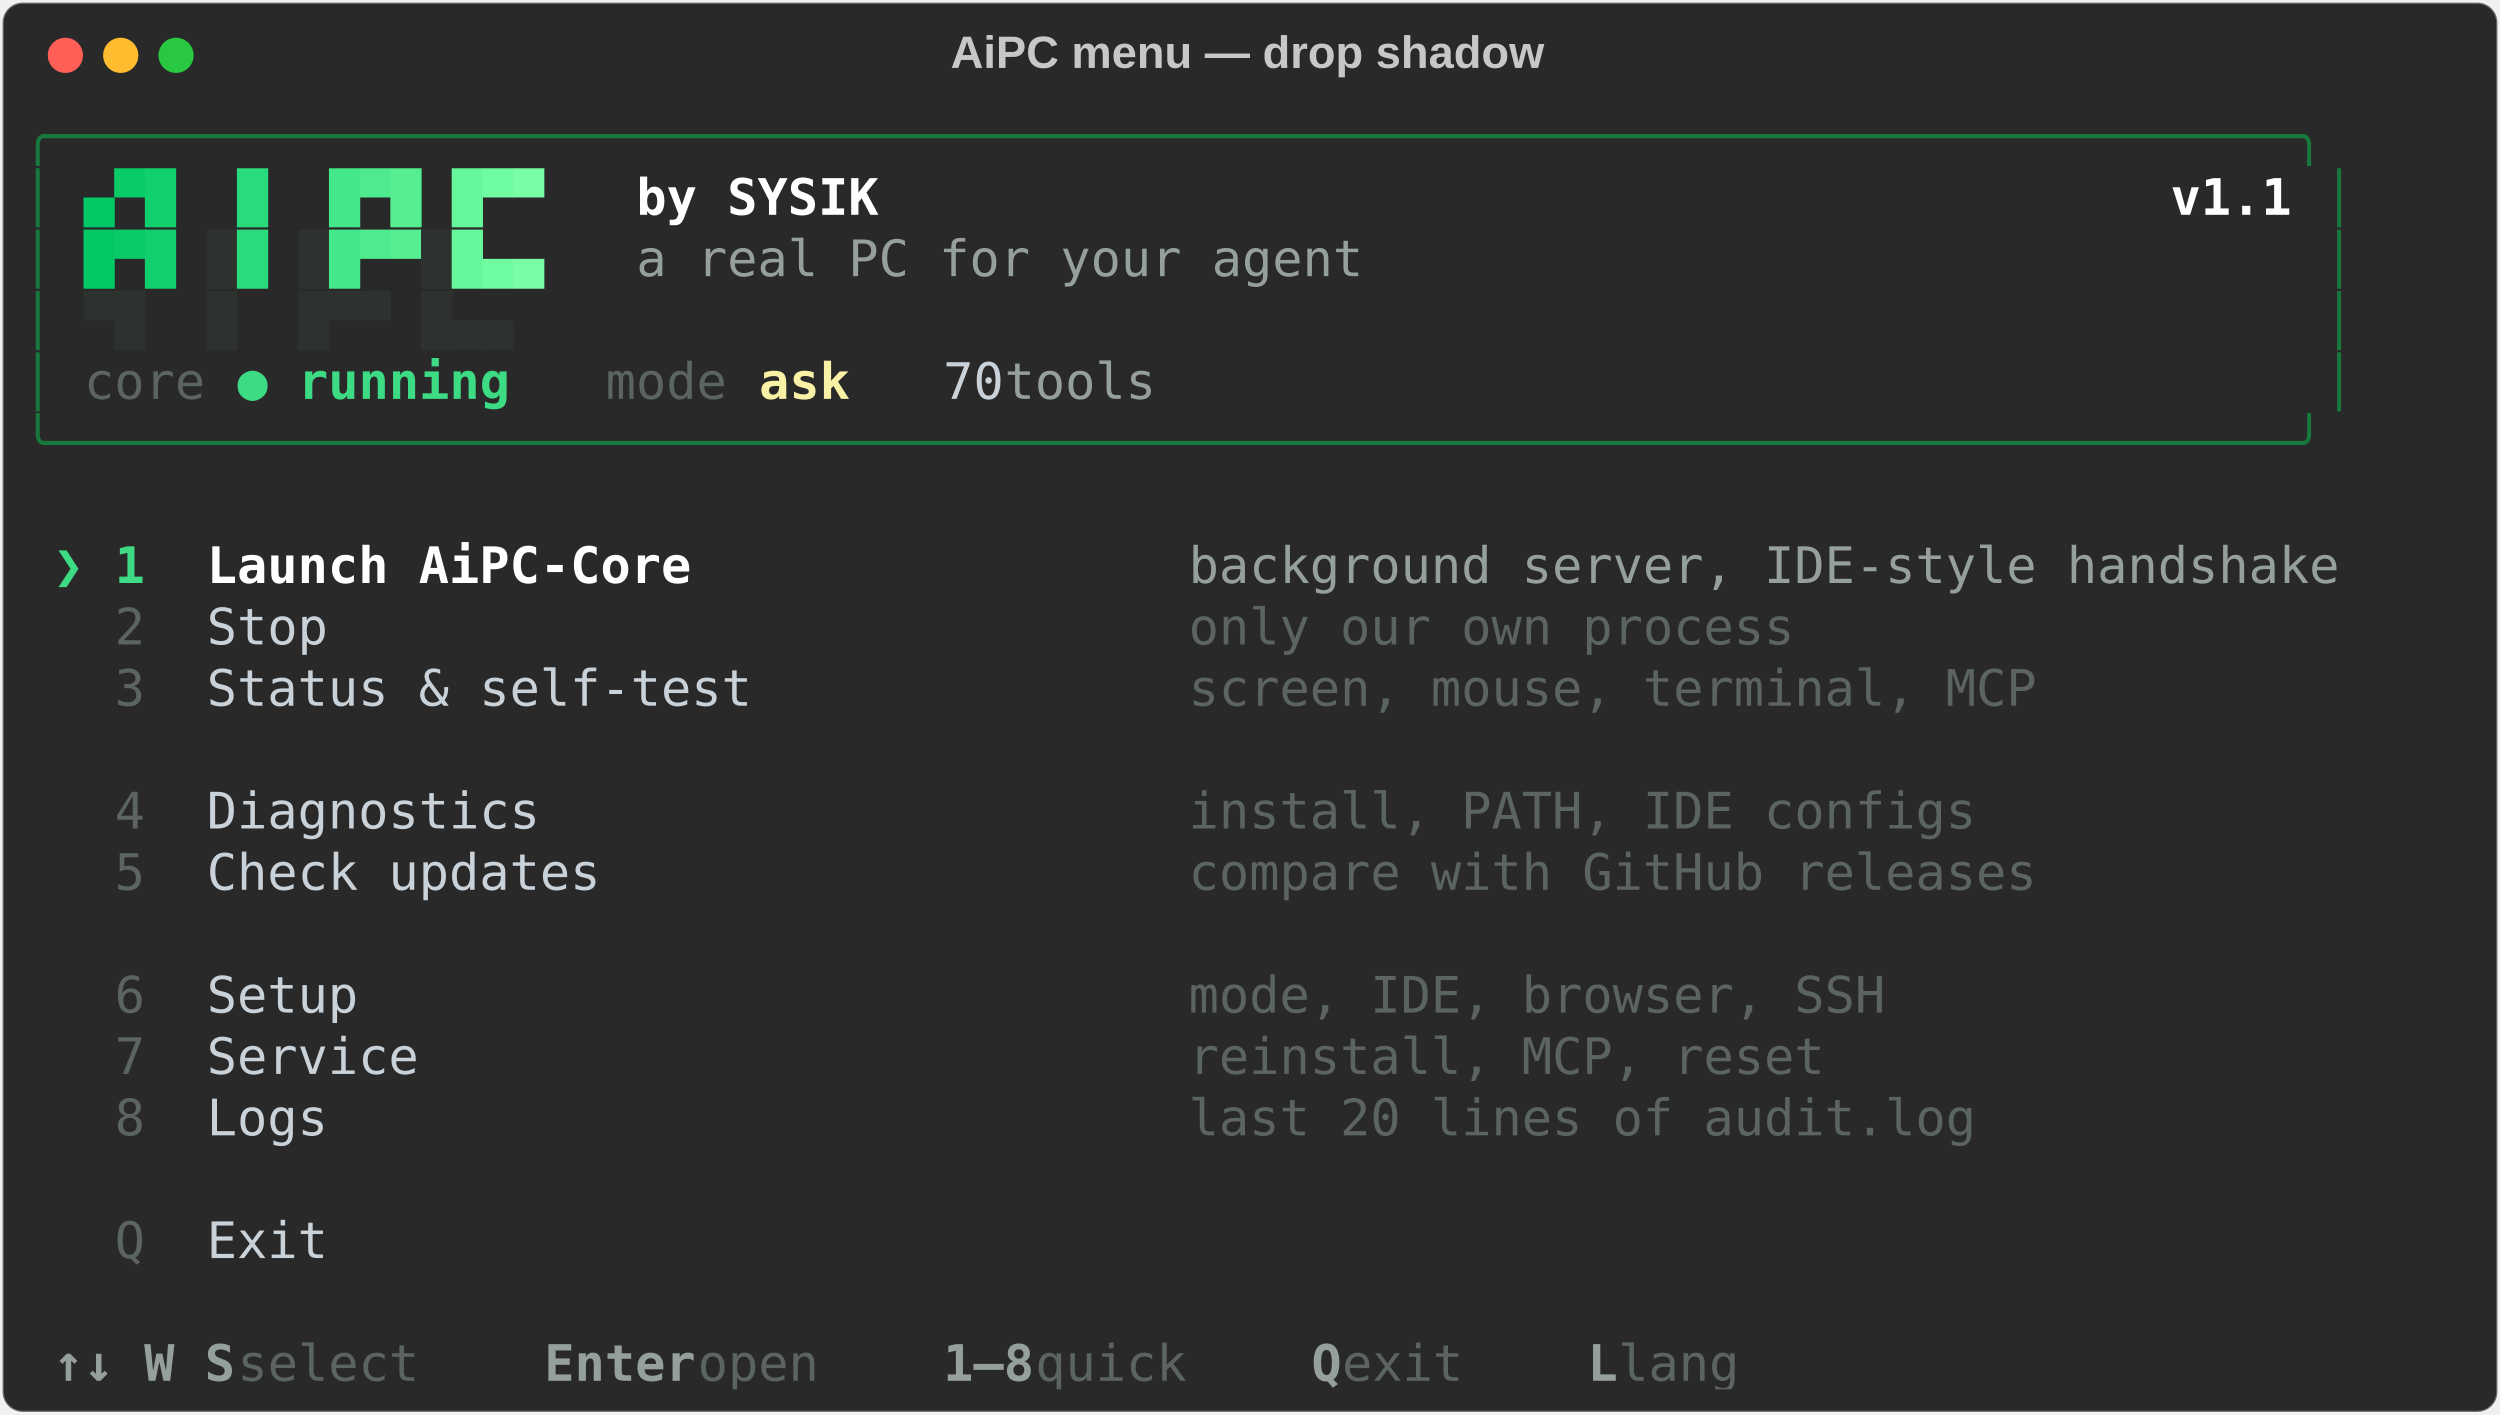
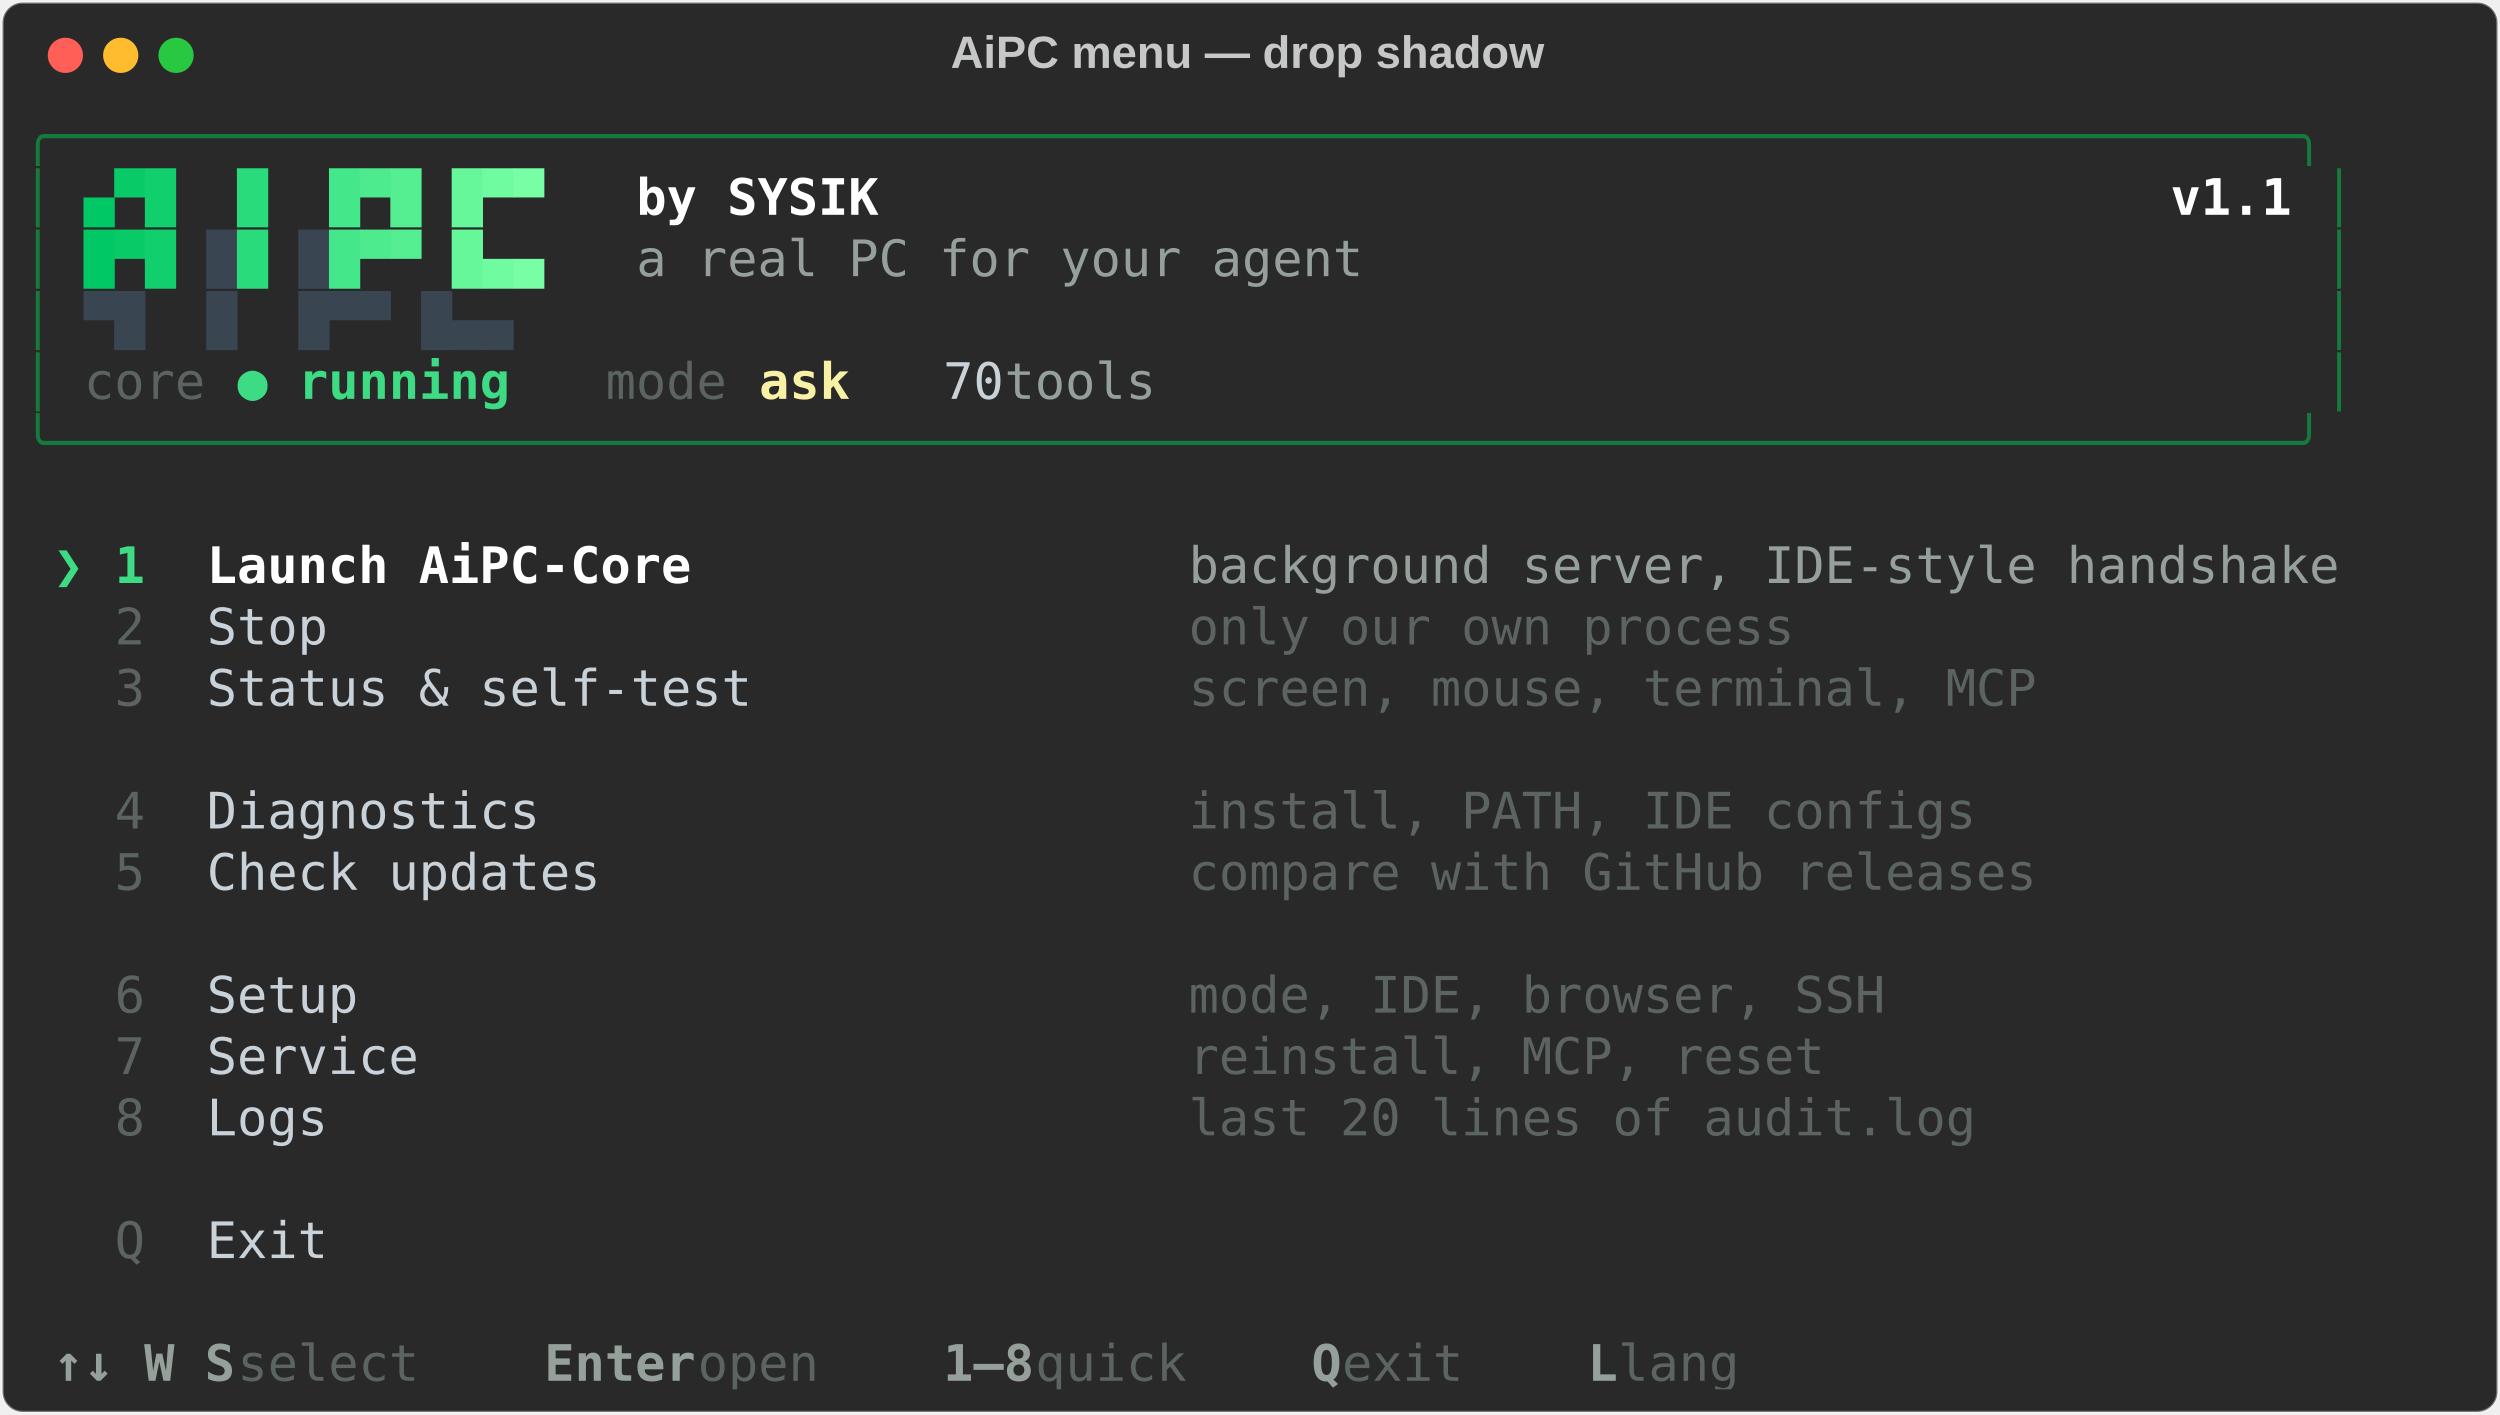
<svg xmlns="http://www.w3.org/2000/svg" class="rich-terminal" viewBox="0 0 994 562.4">
  <style>

    @font-face {
        font-family: "Fira Code";
        src: local("FiraCode-Regular"),
                url("https://cdnjs.cloudflare.com/ajax/libs/firacode/6.2.0/woff2/FiraCode-Regular.woff2") format("woff2"),
                url("https://cdnjs.cloudflare.com/ajax/libs/firacode/6.2.0/woff/FiraCode-Regular.woff") format("woff");
        font-style: normal;
        font-weight: 400;
    }
    @font-face {
        font-family: "Fira Code";
        src: local("FiraCode-Bold"),
                url("https://cdnjs.cloudflare.com/ajax/libs/firacode/6.2.0/woff2/FiraCode-Bold.woff2") format("woff2"),
                url("https://cdnjs.cloudflare.com/ajax/libs/firacode/6.2.0/woff/FiraCode-Bold.woff") format("woff");
        font-style: bold;
        font-weight: 700;
    }

-     .terminal-2892893729-matrix {
+     .terminal-272428277-matrix {
        font-family: Fira Code, monospace;
        font-size: 20px;
        line-height: 24.4px;
        font-variant-east-asian: full-width;
    }

-     .terminal-2892893729-title {
+     .terminal-272428277-title {
        font-size: 18px;
        font-weight: bold;
        font-family: arial;
    }

-     .terminal-2892893729-r1 { fill: #167a3c }
- .terminal-2892893729-r2 { fill: #c5c8c6 }
- .terminal-2892893729-r3 { fill: #00c864;font-weight: bold }
- .terminal-2892893729-r4 { fill: #08cb68;font-weight: bold }
- .terminal-2892893729-r5 { fill: #11cf6d;font-weight: bold }
- .terminal-2892893729-r6 { fill: #19d371;font-weight: bold }
- .terminal-2892893729-r7 { fill: #22d776;font-weight: bold }
- .terminal-2892893729-r8 { fill: #2adb7b;font-weight: bold }
- .terminal-2892893729-r9 { fill: #33df7f;font-weight: bold }
- .terminal-2892893729-r10 { fill: #3ce384;font-weight: bold }
- .terminal-2892893729-r11 { fill: #44e789;font-weight: bold }
- .terminal-2892893729-r12 { fill: #4deb8d;font-weight: bold }
- .terminal-2892893729-r13 { fill: #55ef92;font-weight: bold }
- .terminal-2892893729-r14 { fill: #5ef397;font-weight: bold }
- .terminal-2892893729-r15 { fill: #66f79b;font-weight: bold }
- .terminal-2892893729-r16 { fill: #6ffba0;font-weight: bold }
- .terminal-2892893729-r17 { fill: #78ffa5;font-weight: bold }
- .terminal-2892893729-r18 { fill: #ffffff;font-weight: bold }
- .terminal-2892893729-r19 { fill: #2d322f }
- .terminal-2892893729-r20 { fill: #96a09a }
- .terminal-2892893729-r21 { fill: #5b645f }
- .terminal-2892893729-r22 { fill: #3ddc84;font-weight: bold }
- .terminal-2892893729-r23 { fill: #f9f1a5;font-weight: bold }
- .terminal-2892893729-r24 { fill: #c9d1d9 }
- .terminal-2892893729-r25 { fill: #96a09a;font-weight: bold }
+     .terminal-272428277-r1 { fill: #167a3c }
+ .terminal-272428277-r2 { fill: #c5c8c6 }
+ .terminal-272428277-r3 { fill: #00c864;font-weight: bold }
+ .terminal-272428277-r4 { fill: #08cb68;font-weight: bold }
+ .terminal-272428277-r5 { fill: #11cf6d;font-weight: bold }
+ .terminal-272428277-r6 { fill: #19d371;font-weight: bold }
+ .terminal-272428277-r7 { fill: #22d776;font-weight: bold }
+ .terminal-272428277-r8 { fill: #2adb7b;font-weight: bold }
+ .terminal-272428277-r9 { fill: #33df7f;font-weight: bold }
+ .terminal-272428277-r10 { fill: #3ce384;font-weight: bold }
+ .terminal-272428277-r11 { fill: #44e789;font-weight: bold }
+ .terminal-272428277-r12 { fill: #4deb8d;font-weight: bold }
+ .terminal-272428277-r13 { fill: #55ef92;font-weight: bold }
+ .terminal-272428277-r14 { fill: #5ef397;font-weight: bold }
+ .terminal-272428277-r15 { fill: #66f79b;font-weight: bold }
+ .terminal-272428277-r16 { fill: #6ffba0;font-weight: bold }
+ .terminal-272428277-r17 { fill: #78ffa5;font-weight: bold }
+ .terminal-272428277-r18 { fill: #ffffff;font-weight: bold }
+ .terminal-272428277-r19 { fill: #3a4552 }
+ .terminal-272428277-r20 { fill: #96a09a }
+ .terminal-272428277-r21 { fill: #5b645f }
+ .terminal-272428277-r22 { fill: #3ddc84;font-weight: bold }
+ .terminal-272428277-r23 { fill: #f9f1a5;font-weight: bold }
+ .terminal-272428277-r24 { fill: #c9d1d9 }
+ .terminal-272428277-r25 { fill: #96a09a;font-weight: bold }
    </style>
  <defs>
-     <clipPath id="terminal-2892893729-clip-terminal">
+     <clipPath id="terminal-272428277-clip-terminal">
      <rect x="0" y="0" width="975.0" height="511.4" />
    </clipPath>
-     <clipPath id="terminal-2892893729-line-0">
+     <clipPath id="terminal-272428277-line-0">
      <rect x="0" y="1.5" width="976" height="24.65" />
    </clipPath>
-     <clipPath id="terminal-2892893729-line-1">
+     <clipPath id="terminal-272428277-line-1">
      <rect x="0" y="25.9" width="976" height="24.65" />
    </clipPath>
-     <clipPath id="terminal-2892893729-line-2">
+     <clipPath id="terminal-272428277-line-2">
      <rect x="0" y="50.3" width="976" height="24.65" />
    </clipPath>
-     <clipPath id="terminal-2892893729-line-3">
+     <clipPath id="terminal-272428277-line-3">
      <rect x="0" y="74.7" width="976" height="24.65" />
    </clipPath>
-     <clipPath id="terminal-2892893729-line-4">
+     <clipPath id="terminal-272428277-line-4">
      <rect x="0" y="99.1" width="976" height="24.65" />
    </clipPath>
-     <clipPath id="terminal-2892893729-line-5">
+     <clipPath id="terminal-272428277-line-5">
      <rect x="0" y="123.5" width="976" height="24.65" />
    </clipPath>
-     <clipPath id="terminal-2892893729-line-6">
+     <clipPath id="terminal-272428277-line-6">
      <rect x="0" y="147.9" width="976" height="24.65" />
    </clipPath>
-     <clipPath id="terminal-2892893729-line-7">
+     <clipPath id="terminal-272428277-line-7">
      <rect x="0" y="172.3" width="976" height="24.65" />
    </clipPath>
-     <clipPath id="terminal-2892893729-line-8">
+     <clipPath id="terminal-272428277-line-8">
      <rect x="0" y="196.7" width="976" height="24.65" />
    </clipPath>
-     <clipPath id="terminal-2892893729-line-9">
+     <clipPath id="terminal-272428277-line-9">
      <rect x="0" y="221.1" width="976" height="24.65" />
    </clipPath>
-     <clipPath id="terminal-2892893729-line-10">
+     <clipPath id="terminal-272428277-line-10">
      <rect x="0" y="245.5" width="976" height="24.65" />
    </clipPath>
-     <clipPath id="terminal-2892893729-line-11">
+     <clipPath id="terminal-272428277-line-11">
      <rect x="0" y="269.9" width="976" height="24.65" />
    </clipPath>
-     <clipPath id="terminal-2892893729-line-12">
+     <clipPath id="terminal-272428277-line-12">
      <rect x="0" y="294.3" width="976" height="24.65" />
    </clipPath>
-     <clipPath id="terminal-2892893729-line-13">
+     <clipPath id="terminal-272428277-line-13">
      <rect x="0" y="318.7" width="976" height="24.65" />
    </clipPath>
-     <clipPath id="terminal-2892893729-line-14">
+     <clipPath id="terminal-272428277-line-14">
      <rect x="0" y="343.1" width="976" height="24.65" />
    </clipPath>
-     <clipPath id="terminal-2892893729-line-15">
+     <clipPath id="terminal-272428277-line-15">
      <rect x="0" y="367.5" width="976" height="24.65" />
    </clipPath>
-     <clipPath id="terminal-2892893729-line-16">
+     <clipPath id="terminal-272428277-line-16">
      <rect x="0" y="391.9" width="976" height="24.65" />
    </clipPath>
-     <clipPath id="terminal-2892893729-line-17">
+     <clipPath id="terminal-272428277-line-17">
      <rect x="0" y="416.3" width="976" height="24.65" />
    </clipPath>
-     <clipPath id="terminal-2892893729-line-18">
+     <clipPath id="terminal-272428277-line-18">
      <rect x="0" y="440.7" width="976" height="24.65" />
    </clipPath>
-     <clipPath id="terminal-2892893729-line-19">
+     <clipPath id="terminal-272428277-line-19">
      <rect x="0" y="465.1" width="976" height="24.65" />
    </clipPath>
  </defs>
  <rect fill="#292929" stroke="rgba(255,255,255,0.35)" stroke-width="1" x="1" y="1" width="992" height="560.4" rx="8" />
-   <text class="terminal-2892893729-title" fill="#c5c8c6" text-anchor="middle" x="496" y="27">AiPC menu — drop shadow</text>
+   <text class="terminal-272428277-title" fill="#c5c8c6" text-anchor="middle" x="496" y="27">AiPC menu — drop shadow</text>
  <g transform="translate(26,22)">
    <circle cx="0" cy="0" r="7" fill="#ff5f57" />
    <circle cx="22" cy="0" r="7" fill="#febc2e" />
    <circle cx="44" cy="0" r="7" fill="#28c840" />
  </g>
-   <g transform="translate(9, 41)" clip-path="url(#terminal-2892893729-clip-terminal)">
-     <g class="terminal-2892893729-matrix">
-       <text class="terminal-2892893729-r1" x="0" y="20" textLength="927.2" clip-path="url(#terminal-2892893729-line-0)">╭──────────────────────────────────────────────────────────────────────────╮</text>
-       <text class="terminal-2892893729-r2" x="976" y="20" textLength="12.2" clip-path="url(#terminal-2892893729-line-0)">
- </text>
-       <text class="terminal-2892893729-r1" x="0" y="44.4" textLength="12.2" clip-path="url(#terminal-2892893729-line-1)">│</text>
-       <text class="terminal-2892893729-r3" x="24.4" y="44.4" textLength="12.2" clip-path="url(#terminal-2892893729-line-1)">▄</text>
-       <text class="terminal-2892893729-r4" x="36.6" y="44.4" textLength="12.2" clip-path="url(#terminal-2892893729-line-1)">▀</text>
-       <text class="terminal-2892893729-r5" x="48.8" y="44.4" textLength="12.2" clip-path="url(#terminal-2892893729-line-1)">█</text>
-       <text class="terminal-2892893729-r8" x="85.4" y="44.4" textLength="12.2" clip-path="url(#terminal-2892893729-line-1)">█</text>
-       <text class="terminal-2892893729-r11" x="122" y="44.4" textLength="12.2" clip-path="url(#terminal-2892893729-line-1)">█</text>
-       <text class="terminal-2892893729-r12" x="134.2" y="44.4" textLength="12.2" clip-path="url(#terminal-2892893729-line-1)">▀</text>
-       <text class="terminal-2892893729-r13" x="146.4" y="44.4" textLength="12.2" clip-path="url(#terminal-2892893729-line-1)">█</text>
-       <text class="terminal-2892893729-r15" x="170.8" y="44.4" textLength="12.2" clip-path="url(#terminal-2892893729-line-1)">█</text>
-       <text class="terminal-2892893729-r16" x="183" y="44.4" textLength="12.2" clip-path="url(#terminal-2892893729-line-1)">▀</text>
-       <text class="terminal-2892893729-r17" x="195.2" y="44.4" textLength="12.2" clip-path="url(#terminal-2892893729-line-1)">▀</text>
-       <text class="terminal-2892893729-r18" x="244" y="44.4" textLength="97.6" clip-path="url(#terminal-2892893729-line-1)">by SYSIK</text>
-       <text class="terminal-2892893729-r18" x="854" y="44.4" textLength="48.8" clip-path="url(#terminal-2892893729-line-1)">v1.1</text>
-       <text class="terminal-2892893729-r1" x="915" y="44.4" textLength="12.2" clip-path="url(#terminal-2892893729-line-1)">│</text>
-       <text class="terminal-2892893729-r2" x="976" y="44.4" textLength="12.2" clip-path="url(#terminal-2892893729-line-1)">
- </text>
-       <text class="terminal-2892893729-r1" x="0" y="68.8" textLength="12.2" clip-path="url(#terminal-2892893729-line-2)">│</text>
-       <text class="terminal-2892893729-r3" x="24.4" y="68.8" textLength="12.2" clip-path="url(#terminal-2892893729-line-2)">█</text>
-       <text class="terminal-2892893729-r4" x="36.6" y="68.8" textLength="12.2" clip-path="url(#terminal-2892893729-line-2)">▀</text>
-       <text class="terminal-2892893729-r5" x="48.8" y="68.8" textLength="12.2" clip-path="url(#terminal-2892893729-line-2)">█</text>
-       <text class="terminal-2892893729-r19" x="73.2" y="68.8" textLength="12.2" clip-path="url(#terminal-2892893729-line-2)">█</text>
-       <text class="terminal-2892893729-r8" x="85.4" y="68.8" textLength="12.2" clip-path="url(#terminal-2892893729-line-2)">█</text>
-       <text class="terminal-2892893729-r19" x="109.8" y="68.8" textLength="12.2" clip-path="url(#terminal-2892893729-line-2)">█</text>
-       <text class="terminal-2892893729-r11" x="122" y="68.8" textLength="12.2" clip-path="url(#terminal-2892893729-line-2)">█</text>
-       <text class="terminal-2892893729-r12" x="134.2" y="68.8" textLength="12.2" clip-path="url(#terminal-2892893729-line-2)">▀</text>
-       <text class="terminal-2892893729-r13" x="146.4" y="68.8" textLength="12.2" clip-path="url(#terminal-2892893729-line-2)">▀</text>
-       <text class="terminal-2892893729-r19" x="158.6" y="68.8" textLength="12.2" clip-path="url(#terminal-2892893729-line-2)">█</text>
-       <text class="terminal-2892893729-r15" x="170.8" y="68.8" textLength="12.2" clip-path="url(#terminal-2892893729-line-2)">█</text>
-       <text class="terminal-2892893729-r16" x="183" y="68.8" textLength="12.2" clip-path="url(#terminal-2892893729-line-2)">▄</text>
-       <text class="terminal-2892893729-r17" x="195.2" y="68.8" textLength="12.2" clip-path="url(#terminal-2892893729-line-2)">▄</text>
-       <text class="terminal-2892893729-r20" x="244" y="68.8" textLength="292.8" clip-path="url(#terminal-2892893729-line-2)">a real PC for your agent</text>
-       <text class="terminal-2892893729-r1" x="915" y="68.8" textLength="12.2" clip-path="url(#terminal-2892893729-line-2)">│</text>
-       <text class="terminal-2892893729-r2" x="976" y="68.8" textLength="12.2" clip-path="url(#terminal-2892893729-line-2)">
- </text>
-       <text class="terminal-2892893729-r1" x="0" y="93.2" textLength="12.2" clip-path="url(#terminal-2892893729-line-3)">│</text>
-       <text class="terminal-2892893729-r19" x="24.4" y="93.2" textLength="12.2" clip-path="url(#terminal-2892893729-line-3)">▀</text>
-       <text class="terminal-2892893729-r19" x="36.6" y="93.2" textLength="12.2" clip-path="url(#terminal-2892893729-line-3)">█</text>
-       <text class="terminal-2892893729-r19" x="73.2" y="93.2" textLength="12.2" clip-path="url(#terminal-2892893729-line-3)">█</text>
-       <text class="terminal-2892893729-r19" x="109.8" y="93.2" textLength="12.2" clip-path="url(#terminal-2892893729-line-3)">█</text>
-       <text class="terminal-2892893729-r19" x="122" y="93.2" textLength="12.2" clip-path="url(#terminal-2892893729-line-3)">▀</text>
-       <text class="terminal-2892893729-r19" x="134.2" y="93.2" textLength="12.2" clip-path="url(#terminal-2892893729-line-3)">▀</text>
-       <text class="terminal-2892893729-r19" x="158.6" y="93.2" textLength="12.2" clip-path="url(#terminal-2892893729-line-3)">█</text>
-       <text class="terminal-2892893729-r19" x="170.8" y="93.2" textLength="12.2" clip-path="url(#terminal-2892893729-line-3)">▄</text>
-       <text class="terminal-2892893729-r19" x="183" y="93.2" textLength="12.2" clip-path="url(#terminal-2892893729-line-3)">▄</text>
-       <text class="terminal-2892893729-r1" x="915" y="93.2" textLength="12.2" clip-path="url(#terminal-2892893729-line-3)">│</text>
-       <text class="terminal-2892893729-r2" x="976" y="93.2" textLength="12.2" clip-path="url(#terminal-2892893729-line-3)">
- </text>
-       <text class="terminal-2892893729-r1" x="0" y="117.6" textLength="12.2" clip-path="url(#terminal-2892893729-line-4)">│</text>
-       <text class="terminal-2892893729-r21" x="24.4" y="117.6" textLength="61" clip-path="url(#terminal-2892893729-line-4)">core </text>
-       <text class="terminal-2892893729-r22" x="85.4" y="117.6" textLength="109.8" clip-path="url(#terminal-2892893729-line-4)">● running</text>
-       <text class="terminal-2892893729-r21" x="231.8" y="117.6" textLength="48.8" clip-path="url(#terminal-2892893729-line-4)">mode</text>
-       <text class="terminal-2892893729-r23" x="292.8" y="117.6" textLength="36.6" clip-path="url(#terminal-2892893729-line-4)">ask</text>
-       <text class="terminal-2892893729-r24" x="366" y="117.6" textLength="24.4" clip-path="url(#terminal-2892893729-line-4)">70</text>
-       <text class="terminal-2892893729-r20" x="390.4" y="117.6" textLength="73.2" clip-path="url(#terminal-2892893729-line-4)"> tools</text>
-       <text class="terminal-2892893729-r1" x="915" y="117.6" textLength="12.2" clip-path="url(#terminal-2892893729-line-4)">│</text>
-       <text class="terminal-2892893729-r2" x="976" y="117.6" textLength="12.2" clip-path="url(#terminal-2892893729-line-4)">
- </text>
-       <text class="terminal-2892893729-r1" x="0" y="142" textLength="927.2" clip-path="url(#terminal-2892893729-line-5)">╰──────────────────────────────────────────────────────────────────────────╯</text>
-       <text class="terminal-2892893729-r2" x="976" y="142" textLength="12.2" clip-path="url(#terminal-2892893729-line-5)">
- </text>
-       <text class="terminal-2892893729-r2" x="976" y="166.4" textLength="12.2" clip-path="url(#terminal-2892893729-line-6)">
- </text>
-       <text class="terminal-2892893729-r22" x="12.2" y="190.8" textLength="12.2" clip-path="url(#terminal-2892893729-line-7)">❯</text>
-       <text class="terminal-2892893729-r22" x="36.6" y="190.8" textLength="12.2" clip-path="url(#terminal-2892893729-line-7)">1</text>
-       <text class="terminal-2892893729-r18" x="73.2" y="190.8" textLength="390.4" clip-path="url(#terminal-2892893729-line-7)">Launch AiPC-Core                </text>
-       <text class="terminal-2892893729-r20" x="463.6" y="190.8" textLength="463.6" clip-path="url(#terminal-2892893729-line-7)">background server, IDE-style handshake</text>
-       <text class="terminal-2892893729-r2" x="976" y="190.8" textLength="12.2" clip-path="url(#terminal-2892893729-line-7)">
- </text>
-       <text class="terminal-2892893729-r21" x="36.6" y="215.2" textLength="12.2" clip-path="url(#terminal-2892893729-line-8)">2</text>
-       <text class="terminal-2892893729-r24" x="73.2" y="215.2" textLength="390.4" clip-path="url(#terminal-2892893729-line-8)">Stop                            </text>
-       <text class="terminal-2892893729-r21" x="463.6" y="215.2" textLength="244" clip-path="url(#terminal-2892893729-line-8)">only our own process</text>
-       <text class="terminal-2892893729-r2" x="976" y="215.2" textLength="12.2" clip-path="url(#terminal-2892893729-line-8)">
- </text>
-       <text class="terminal-2892893729-r21" x="36.6" y="239.6" textLength="12.2" clip-path="url(#terminal-2892893729-line-9)">3</text>
-       <text class="terminal-2892893729-r24" x="73.2" y="239.6" textLength="390.4" clip-path="url(#terminal-2892893729-line-9)">Status &amp; self-test              </text>
-       <text class="terminal-2892893729-r21" x="463.6" y="239.6" textLength="341.6" clip-path="url(#terminal-2892893729-line-9)">screen, mouse, terminal, MCP</text>
-       <text class="terminal-2892893729-r2" x="976" y="239.6" textLength="12.2" clip-path="url(#terminal-2892893729-line-9)">
- </text>
-       <text class="terminal-2892893729-r2" x="976" y="264" textLength="12.2" clip-path="url(#terminal-2892893729-line-10)">
- </text>
-       <text class="terminal-2892893729-r21" x="36.6" y="288.4" textLength="12.2" clip-path="url(#terminal-2892893729-line-11)">4</text>
-       <text class="terminal-2892893729-r24" x="73.2" y="288.4" textLength="390.4" clip-path="url(#terminal-2892893729-line-11)">Diagnostics                     </text>
-       <text class="terminal-2892893729-r21" x="463.6" y="288.4" textLength="317.2" clip-path="url(#terminal-2892893729-line-11)">install, PATH, IDE configs</text>
-       <text class="terminal-2892893729-r2" x="976" y="288.4" textLength="12.2" clip-path="url(#terminal-2892893729-line-11)">
- </text>
-       <text class="terminal-2892893729-r21" x="36.6" y="312.8" textLength="12.2" clip-path="url(#terminal-2892893729-line-12)">5</text>
-       <text class="terminal-2892893729-r24" x="73.2" y="312.8" textLength="390.4" clip-path="url(#terminal-2892893729-line-12)">Check updates                   </text>
-       <text class="terminal-2892893729-r21" x="463.6" y="312.8" textLength="341.6" clip-path="url(#terminal-2892893729-line-12)">compare with GitHub releases</text>
-       <text class="terminal-2892893729-r2" x="976" y="312.8" textLength="12.2" clip-path="url(#terminal-2892893729-line-12)">
- </text>
-       <text class="terminal-2892893729-r2" x="976" y="337.2" textLength="12.2" clip-path="url(#terminal-2892893729-line-13)">
- </text>
-       <text class="terminal-2892893729-r21" x="36.6" y="361.6" textLength="12.2" clip-path="url(#terminal-2892893729-line-14)">6</text>
-       <text class="terminal-2892893729-r24" x="73.2" y="361.6" textLength="390.4" clip-path="url(#terminal-2892893729-line-14)">Setup                           </text>
-       <text class="terminal-2892893729-r21" x="463.6" y="361.6" textLength="280.6" clip-path="url(#terminal-2892893729-line-14)">mode, IDE, browser, SSH</text>
-       <text class="terminal-2892893729-r2" x="976" y="361.6" textLength="12.2" clip-path="url(#terminal-2892893729-line-14)">
- </text>
-       <text class="terminal-2892893729-r21" x="36.6" y="386" textLength="12.2" clip-path="url(#terminal-2892893729-line-15)">7</text>
-       <text class="terminal-2892893729-r24" x="73.2" y="386" textLength="390.4" clip-path="url(#terminal-2892893729-line-15)">Service                         </text>
-       <text class="terminal-2892893729-r21" x="463.6" y="386" textLength="256.2" clip-path="url(#terminal-2892893729-line-15)">reinstall, MCP, reset</text>
-       <text class="terminal-2892893729-r2" x="976" y="386" textLength="12.2" clip-path="url(#terminal-2892893729-line-15)">
- </text>
-       <text class="terminal-2892893729-r21" x="36.6" y="410.4" textLength="12.2" clip-path="url(#terminal-2892893729-line-16)">8</text>
-       <text class="terminal-2892893729-r24" x="73.2" y="410.4" textLength="390.4" clip-path="url(#terminal-2892893729-line-16)">Logs                            </text>
-       <text class="terminal-2892893729-r21" x="463.6" y="410.4" textLength="317.2" clip-path="url(#terminal-2892893729-line-16)">last 20 lines of audit.log</text>
-       <text class="terminal-2892893729-r2" x="976" y="410.4" textLength="12.2" clip-path="url(#terminal-2892893729-line-16)">
- </text>
-       <text class="terminal-2892893729-r2" x="976" y="434.8" textLength="12.2" clip-path="url(#terminal-2892893729-line-17)">
- </text>
-       <text class="terminal-2892893729-r21" x="36.6" y="459.2" textLength="12.2" clip-path="url(#terminal-2892893729-line-18)">Q</text>
-       <text class="terminal-2892893729-r24" x="73.2" y="459.2" textLength="48.8" clip-path="url(#terminal-2892893729-line-18)">Exit</text>
-       <text class="terminal-2892893729-r2" x="976" y="459.2" textLength="12.2" clip-path="url(#terminal-2892893729-line-18)">
- </text>
-       <text class="terminal-2892893729-r2" x="976" y="483.6" textLength="12.2" clip-path="url(#terminal-2892893729-line-19)">
- </text>
-       <text class="terminal-2892893729-r25" x="12.2" y="508" textLength="73.2" clip-path="url(#terminal-2892893729-line-20)">↑↓ W S</text>
-       <text class="terminal-2892893729-r21" x="85.4" y="508" textLength="85.4" clip-path="url(#terminal-2892893729-line-20)"> select</text>
-       <text class="terminal-2892893729-r25" x="207.4" y="508" textLength="61" clip-path="url(#terminal-2892893729-line-20)">Enter</text>
-       <text class="terminal-2892893729-r21" x="268.4" y="508" textLength="61" clip-path="url(#terminal-2892893729-line-20)"> open</text>
-       <text class="terminal-2892893729-r25" x="366" y="508" textLength="36.6" clip-path="url(#terminal-2892893729-line-20)">1–8</text>
-       <text class="terminal-2892893729-r21" x="402.6" y="508" textLength="73.2" clip-path="url(#terminal-2892893729-line-20)"> quick</text>
-       <text class="terminal-2892893729-r25" x="512.4" y="508" textLength="12.2" clip-path="url(#terminal-2892893729-line-20)">Q</text>
-       <text class="terminal-2892893729-r21" x="524.6" y="508" textLength="61" clip-path="url(#terminal-2892893729-line-20)"> exit</text>
-       <text class="terminal-2892893729-r25" x="622.2" y="508" textLength="12.2" clip-path="url(#terminal-2892893729-line-20)">L</text>
-       <text class="terminal-2892893729-r21" x="634.4" y="508" textLength="61" clip-path="url(#terminal-2892893729-line-20)"> lang</text>
-       <text class="terminal-2892893729-r2" x="976" y="508" textLength="12.2" clip-path="url(#terminal-2892893729-line-20)">
+   <g transform="translate(9, 41)" clip-path="url(#terminal-272428277-clip-terminal)">
+     <g class="terminal-272428277-matrix">
+       <text class="terminal-272428277-r1" x="0" y="20" textLength="927.2" clip-path="url(#terminal-272428277-line-0)">╭──────────────────────────────────────────────────────────────────────────╮</text>
+       <text class="terminal-272428277-r2" x="976" y="20" textLength="12.2" clip-path="url(#terminal-272428277-line-0)">
+ </text>
+       <text class="terminal-272428277-r1" x="0" y="44.4" textLength="12.2" clip-path="url(#terminal-272428277-line-1)">│</text>
+       <text class="terminal-272428277-r3" x="24.4" y="44.4" textLength="12.2" clip-path="url(#terminal-272428277-line-1)">▄</text>
+       <text class="terminal-272428277-r4" x="36.6" y="44.4" textLength="12.2" clip-path="url(#terminal-272428277-line-1)">▀</text>
+       <text class="terminal-272428277-r5" x="48.8" y="44.4" textLength="12.2" clip-path="url(#terminal-272428277-line-1)">█</text>
+       <text class="terminal-272428277-r8" x="85.4" y="44.4" textLength="12.2" clip-path="url(#terminal-272428277-line-1)">█</text>
+       <text class="terminal-272428277-r11" x="122" y="44.4" textLength="12.2" clip-path="url(#terminal-272428277-line-1)">█</text>
+       <text class="terminal-272428277-r12" x="134.2" y="44.4" textLength="12.2" clip-path="url(#terminal-272428277-line-1)">▀</text>
+       <text class="terminal-272428277-r13" x="146.4" y="44.4" textLength="12.2" clip-path="url(#terminal-272428277-line-1)">█</text>
+       <text class="terminal-272428277-r15" x="170.8" y="44.4" textLength="12.2" clip-path="url(#terminal-272428277-line-1)">█</text>
+       <text class="terminal-272428277-r16" x="183" y="44.4" textLength="12.2" clip-path="url(#terminal-272428277-line-1)">▀</text>
+       <text class="terminal-272428277-r17" x="195.2" y="44.4" textLength="12.2" clip-path="url(#terminal-272428277-line-1)">▀</text>
+       <text class="terminal-272428277-r18" x="244" y="44.4" textLength="97.6" clip-path="url(#terminal-272428277-line-1)">by SYSIK</text>
+       <text class="terminal-272428277-r18" x="854" y="44.4" textLength="48.8" clip-path="url(#terminal-272428277-line-1)">v1.1</text>
+       <text class="terminal-272428277-r1" x="915" y="44.4" textLength="12.2" clip-path="url(#terminal-272428277-line-1)">│</text>
+       <text class="terminal-272428277-r2" x="976" y="44.4" textLength="12.2" clip-path="url(#terminal-272428277-line-1)">
+ </text>
+       <text class="terminal-272428277-r1" x="0" y="68.8" textLength="12.2" clip-path="url(#terminal-272428277-line-2)">│</text>
+       <text class="terminal-272428277-r3" x="24.4" y="68.8" textLength="12.2" clip-path="url(#terminal-272428277-line-2)">█</text>
+       <text class="terminal-272428277-r4" x="36.6" y="68.8" textLength="12.2" clip-path="url(#terminal-272428277-line-2)">▀</text>
+       <text class="terminal-272428277-r5" x="48.8" y="68.8" textLength="12.2" clip-path="url(#terminal-272428277-line-2)">█</text>
+       <text class="terminal-272428277-r19" x="73.2" y="68.8" textLength="12.2" clip-path="url(#terminal-272428277-line-2)">█</text>
+       <text class="terminal-272428277-r8" x="85.4" y="68.8" textLength="12.2" clip-path="url(#terminal-272428277-line-2)">█</text>
+       <text class="terminal-272428277-r19" x="109.8" y="68.8" textLength="12.2" clip-path="url(#terminal-272428277-line-2)">█</text>
+       <text class="terminal-272428277-r11" x="122" y="68.8" textLength="12.2" clip-path="url(#terminal-272428277-line-2)">█</text>
+       <text class="terminal-272428277-r12" x="134.2" y="68.8" textLength="12.2" clip-path="url(#terminal-272428277-line-2)">▀</text>
+       <text class="terminal-272428277-r13" x="146.4" y="68.8" textLength="12.2" clip-path="url(#terminal-272428277-line-2)">▀</text>
+       <text class="terminal-272428277-r15" x="170.8" y="68.8" textLength="12.2" clip-path="url(#terminal-272428277-line-2)">█</text>
+       <text class="terminal-272428277-r16" x="183" y="68.8" textLength="12.2" clip-path="url(#terminal-272428277-line-2)">▄</text>
+       <text class="terminal-272428277-r17" x="195.2" y="68.8" textLength="12.2" clip-path="url(#terminal-272428277-line-2)">▄</text>
+       <text class="terminal-272428277-r20" x="244" y="68.8" textLength="292.8" clip-path="url(#terminal-272428277-line-2)">a real PC for your agent</text>
+       <text class="terminal-272428277-r1" x="915" y="68.8" textLength="12.2" clip-path="url(#terminal-272428277-line-2)">│</text>
+       <text class="terminal-272428277-r2" x="976" y="68.8" textLength="12.2" clip-path="url(#terminal-272428277-line-2)">
+ </text>
+       <text class="terminal-272428277-r1" x="0" y="93.2" textLength="12.2" clip-path="url(#terminal-272428277-line-3)">│</text>
+       <text class="terminal-272428277-r19" x="24.4" y="93.2" textLength="12.2" clip-path="url(#terminal-272428277-line-3)">▀</text>
+       <text class="terminal-272428277-r19" x="36.6" y="93.2" textLength="12.2" clip-path="url(#terminal-272428277-line-3)">█</text>
+       <text class="terminal-272428277-r19" x="73.2" y="93.2" textLength="12.2" clip-path="url(#terminal-272428277-line-3)">█</text>
+       <text class="terminal-272428277-r19" x="109.8" y="93.2" textLength="12.2" clip-path="url(#terminal-272428277-line-3)">█</text>
+       <text class="terminal-272428277-r19" x="122" y="93.2" textLength="12.2" clip-path="url(#terminal-272428277-line-3)">▀</text>
+       <text class="terminal-272428277-r19" x="134.2" y="93.2" textLength="12.2" clip-path="url(#terminal-272428277-line-3)">▀</text>
+       <text class="terminal-272428277-r19" x="158.6" y="93.2" textLength="12.2" clip-path="url(#terminal-272428277-line-3)">█</text>
+       <text class="terminal-272428277-r19" x="170.8" y="93.2" textLength="12.2" clip-path="url(#terminal-272428277-line-3)">▄</text>
+       <text class="terminal-272428277-r19" x="183" y="93.2" textLength="12.2" clip-path="url(#terminal-272428277-line-3)">▄</text>
+       <text class="terminal-272428277-r1" x="915" y="93.2" textLength="12.2" clip-path="url(#terminal-272428277-line-3)">│</text>
+       <text class="terminal-272428277-r2" x="976" y="93.2" textLength="12.2" clip-path="url(#terminal-272428277-line-3)">
+ </text>
+       <text class="terminal-272428277-r1" x="0" y="117.6" textLength="12.2" clip-path="url(#terminal-272428277-line-4)">│</text>
+       <text class="terminal-272428277-r21" x="24.4" y="117.6" textLength="61" clip-path="url(#terminal-272428277-line-4)">core </text>
+       <text class="terminal-272428277-r22" x="85.4" y="117.6" textLength="109.8" clip-path="url(#terminal-272428277-line-4)">● running</text>
+       <text class="terminal-272428277-r21" x="231.8" y="117.6" textLength="48.8" clip-path="url(#terminal-272428277-line-4)">mode</text>
+       <text class="terminal-272428277-r23" x="292.8" y="117.6" textLength="36.6" clip-path="url(#terminal-272428277-line-4)">ask</text>
+       <text class="terminal-272428277-r24" x="366" y="117.6" textLength="24.4" clip-path="url(#terminal-272428277-line-4)">70</text>
+       <text class="terminal-272428277-r20" x="390.4" y="117.6" textLength="73.2" clip-path="url(#terminal-272428277-line-4)"> tools</text>
+       <text class="terminal-272428277-r1" x="915" y="117.6" textLength="12.2" clip-path="url(#terminal-272428277-line-4)">│</text>
+       <text class="terminal-272428277-r2" x="976" y="117.6" textLength="12.2" clip-path="url(#terminal-272428277-line-4)">
+ </text>
+       <text class="terminal-272428277-r1" x="0" y="142" textLength="927.2" clip-path="url(#terminal-272428277-line-5)">╰──────────────────────────────────────────────────────────────────────────╯</text>
+       <text class="terminal-272428277-r2" x="976" y="142" textLength="12.2" clip-path="url(#terminal-272428277-line-5)">
+ </text>
+       <text class="terminal-272428277-r2" x="976" y="166.4" textLength="12.2" clip-path="url(#terminal-272428277-line-6)">
+ </text>
+       <text class="terminal-272428277-r22" x="12.2" y="190.8" textLength="12.2" clip-path="url(#terminal-272428277-line-7)">❯</text>
+       <text class="terminal-272428277-r22" x="36.6" y="190.8" textLength="12.2" clip-path="url(#terminal-272428277-line-7)">1</text>
+       <text class="terminal-272428277-r18" x="73.2" y="190.8" textLength="390.4" clip-path="url(#terminal-272428277-line-7)">Launch AiPC-Core                </text>
+       <text class="terminal-272428277-r20" x="463.6" y="190.8" textLength="463.6" clip-path="url(#terminal-272428277-line-7)">background server, IDE-style handshake</text>
+       <text class="terminal-272428277-r2" x="976" y="190.8" textLength="12.2" clip-path="url(#terminal-272428277-line-7)">
+ </text>
+       <text class="terminal-272428277-r21" x="36.6" y="215.2" textLength="12.2" clip-path="url(#terminal-272428277-line-8)">2</text>
+       <text class="terminal-272428277-r24" x="73.2" y="215.2" textLength="390.4" clip-path="url(#terminal-272428277-line-8)">Stop                            </text>
+       <text class="terminal-272428277-r21" x="463.6" y="215.2" textLength="244" clip-path="url(#terminal-272428277-line-8)">only our own process</text>
+       <text class="terminal-272428277-r2" x="976" y="215.2" textLength="12.2" clip-path="url(#terminal-272428277-line-8)">
+ </text>
+       <text class="terminal-272428277-r21" x="36.6" y="239.6" textLength="12.2" clip-path="url(#terminal-272428277-line-9)">3</text>
+       <text class="terminal-272428277-r24" x="73.2" y="239.6" textLength="390.4" clip-path="url(#terminal-272428277-line-9)">Status &amp; self-test              </text>
+       <text class="terminal-272428277-r21" x="463.6" y="239.6" textLength="341.6" clip-path="url(#terminal-272428277-line-9)">screen, mouse, terminal, MCP</text>
+       <text class="terminal-272428277-r2" x="976" y="239.6" textLength="12.2" clip-path="url(#terminal-272428277-line-9)">
+ </text>
+       <text class="terminal-272428277-r2" x="976" y="264" textLength="12.2" clip-path="url(#terminal-272428277-line-10)">
+ </text>
+       <text class="terminal-272428277-r21" x="36.6" y="288.4" textLength="12.2" clip-path="url(#terminal-272428277-line-11)">4</text>
+       <text class="terminal-272428277-r24" x="73.2" y="288.4" textLength="390.4" clip-path="url(#terminal-272428277-line-11)">Diagnostics                     </text>
+       <text class="terminal-272428277-r21" x="463.6" y="288.4" textLength="317.2" clip-path="url(#terminal-272428277-line-11)">install, PATH, IDE configs</text>
+       <text class="terminal-272428277-r2" x="976" y="288.4" textLength="12.2" clip-path="url(#terminal-272428277-line-11)">
+ </text>
+       <text class="terminal-272428277-r21" x="36.6" y="312.8" textLength="12.2" clip-path="url(#terminal-272428277-line-12)">5</text>
+       <text class="terminal-272428277-r24" x="73.2" y="312.8" textLength="390.4" clip-path="url(#terminal-272428277-line-12)">Check updates                   </text>
+       <text class="terminal-272428277-r21" x="463.6" y="312.8" textLength="341.6" clip-path="url(#terminal-272428277-line-12)">compare with GitHub releases</text>
+       <text class="terminal-272428277-r2" x="976" y="312.8" textLength="12.2" clip-path="url(#terminal-272428277-line-12)">
+ </text>
+       <text class="terminal-272428277-r2" x="976" y="337.2" textLength="12.2" clip-path="url(#terminal-272428277-line-13)">
+ </text>
+       <text class="terminal-272428277-r21" x="36.6" y="361.6" textLength="12.2" clip-path="url(#terminal-272428277-line-14)">6</text>
+       <text class="terminal-272428277-r24" x="73.2" y="361.6" textLength="390.4" clip-path="url(#terminal-272428277-line-14)">Setup                           </text>
+       <text class="terminal-272428277-r21" x="463.6" y="361.6" textLength="280.6" clip-path="url(#terminal-272428277-line-14)">mode, IDE, browser, SSH</text>
+       <text class="terminal-272428277-r2" x="976" y="361.6" textLength="12.2" clip-path="url(#terminal-272428277-line-14)">
+ </text>
+       <text class="terminal-272428277-r21" x="36.6" y="386" textLength="12.2" clip-path="url(#terminal-272428277-line-15)">7</text>
+       <text class="terminal-272428277-r24" x="73.2" y="386" textLength="390.4" clip-path="url(#terminal-272428277-line-15)">Service                         </text>
+       <text class="terminal-272428277-r21" x="463.6" y="386" textLength="256.2" clip-path="url(#terminal-272428277-line-15)">reinstall, MCP, reset</text>
+       <text class="terminal-272428277-r2" x="976" y="386" textLength="12.2" clip-path="url(#terminal-272428277-line-15)">
+ </text>
+       <text class="terminal-272428277-r21" x="36.6" y="410.4" textLength="12.2" clip-path="url(#terminal-272428277-line-16)">8</text>
+       <text class="terminal-272428277-r24" x="73.2" y="410.4" textLength="390.4" clip-path="url(#terminal-272428277-line-16)">Logs                            </text>
+       <text class="terminal-272428277-r21" x="463.6" y="410.4" textLength="317.2" clip-path="url(#terminal-272428277-line-16)">last 20 lines of audit.log</text>
+       <text class="terminal-272428277-r2" x="976" y="410.4" textLength="12.2" clip-path="url(#terminal-272428277-line-16)">
+ </text>
+       <text class="terminal-272428277-r2" x="976" y="434.8" textLength="12.2" clip-path="url(#terminal-272428277-line-17)">
+ </text>
+       <text class="terminal-272428277-r21" x="36.6" y="459.2" textLength="12.2" clip-path="url(#terminal-272428277-line-18)">Q</text>
+       <text class="terminal-272428277-r24" x="73.2" y="459.2" textLength="48.8" clip-path="url(#terminal-272428277-line-18)">Exit</text>
+       <text class="terminal-272428277-r2" x="976" y="459.2" textLength="12.2" clip-path="url(#terminal-272428277-line-18)">
+ </text>
+       <text class="terminal-272428277-r2" x="976" y="483.6" textLength="12.2" clip-path="url(#terminal-272428277-line-19)">
+ </text>
+       <text class="terminal-272428277-r25" x="12.2" y="508" textLength="73.2" clip-path="url(#terminal-272428277-line-20)">↑↓ W S</text>
+       <text class="terminal-272428277-r21" x="85.4" y="508" textLength="85.4" clip-path="url(#terminal-272428277-line-20)"> select</text>
+       <text class="terminal-272428277-r25" x="207.4" y="508" textLength="61" clip-path="url(#terminal-272428277-line-20)">Enter</text>
+       <text class="terminal-272428277-r21" x="268.4" y="508" textLength="61" clip-path="url(#terminal-272428277-line-20)"> open</text>
+       <text class="terminal-272428277-r25" x="366" y="508" textLength="36.6" clip-path="url(#terminal-272428277-line-20)">1–8</text>
+       <text class="terminal-272428277-r21" x="402.6" y="508" textLength="73.2" clip-path="url(#terminal-272428277-line-20)"> quick</text>
+       <text class="terminal-272428277-r25" x="512.4" y="508" textLength="12.2" clip-path="url(#terminal-272428277-line-20)">Q</text>
+       <text class="terminal-272428277-r21" x="524.6" y="508" textLength="61" clip-path="url(#terminal-272428277-line-20)"> exit</text>
+       <text class="terminal-272428277-r25" x="622.2" y="508" textLength="12.2" clip-path="url(#terminal-272428277-line-20)">L</text>
+       <text class="terminal-272428277-r21" x="634.4" y="508" textLength="61" clip-path="url(#terminal-272428277-line-20)"> lang</text>
+       <text class="terminal-272428277-r2" x="976" y="508" textLength="12.2" clip-path="url(#terminal-272428277-line-20)">
</text>
    </g>
  </g>
</svg>
